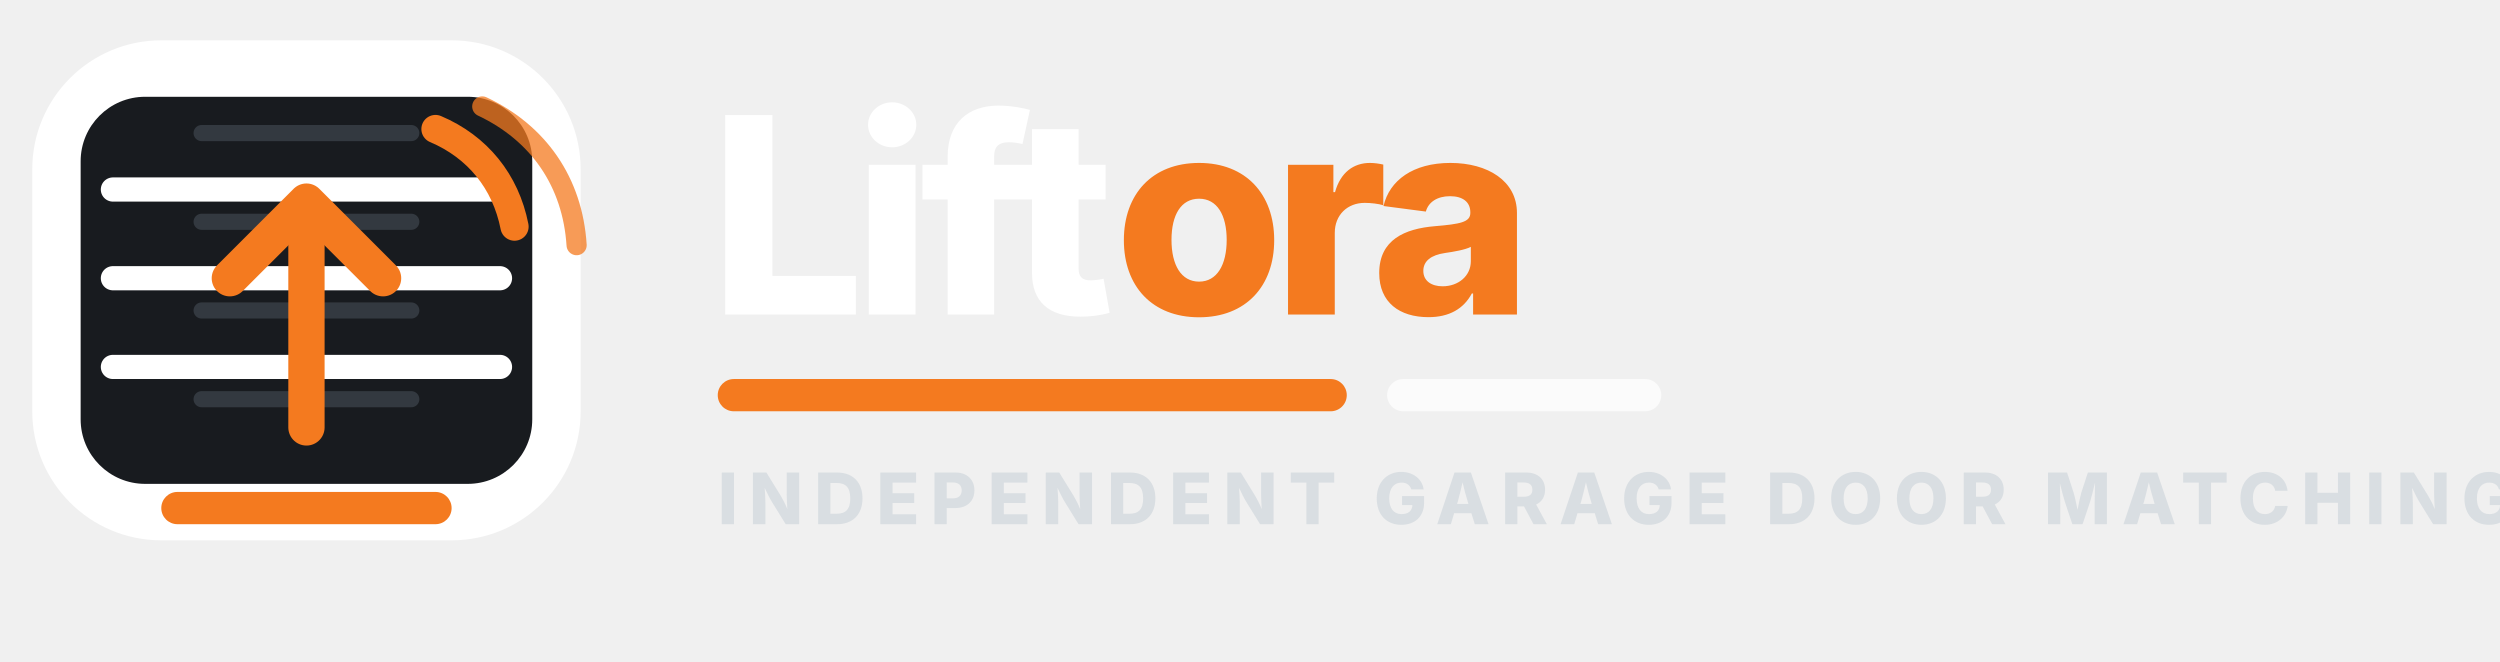
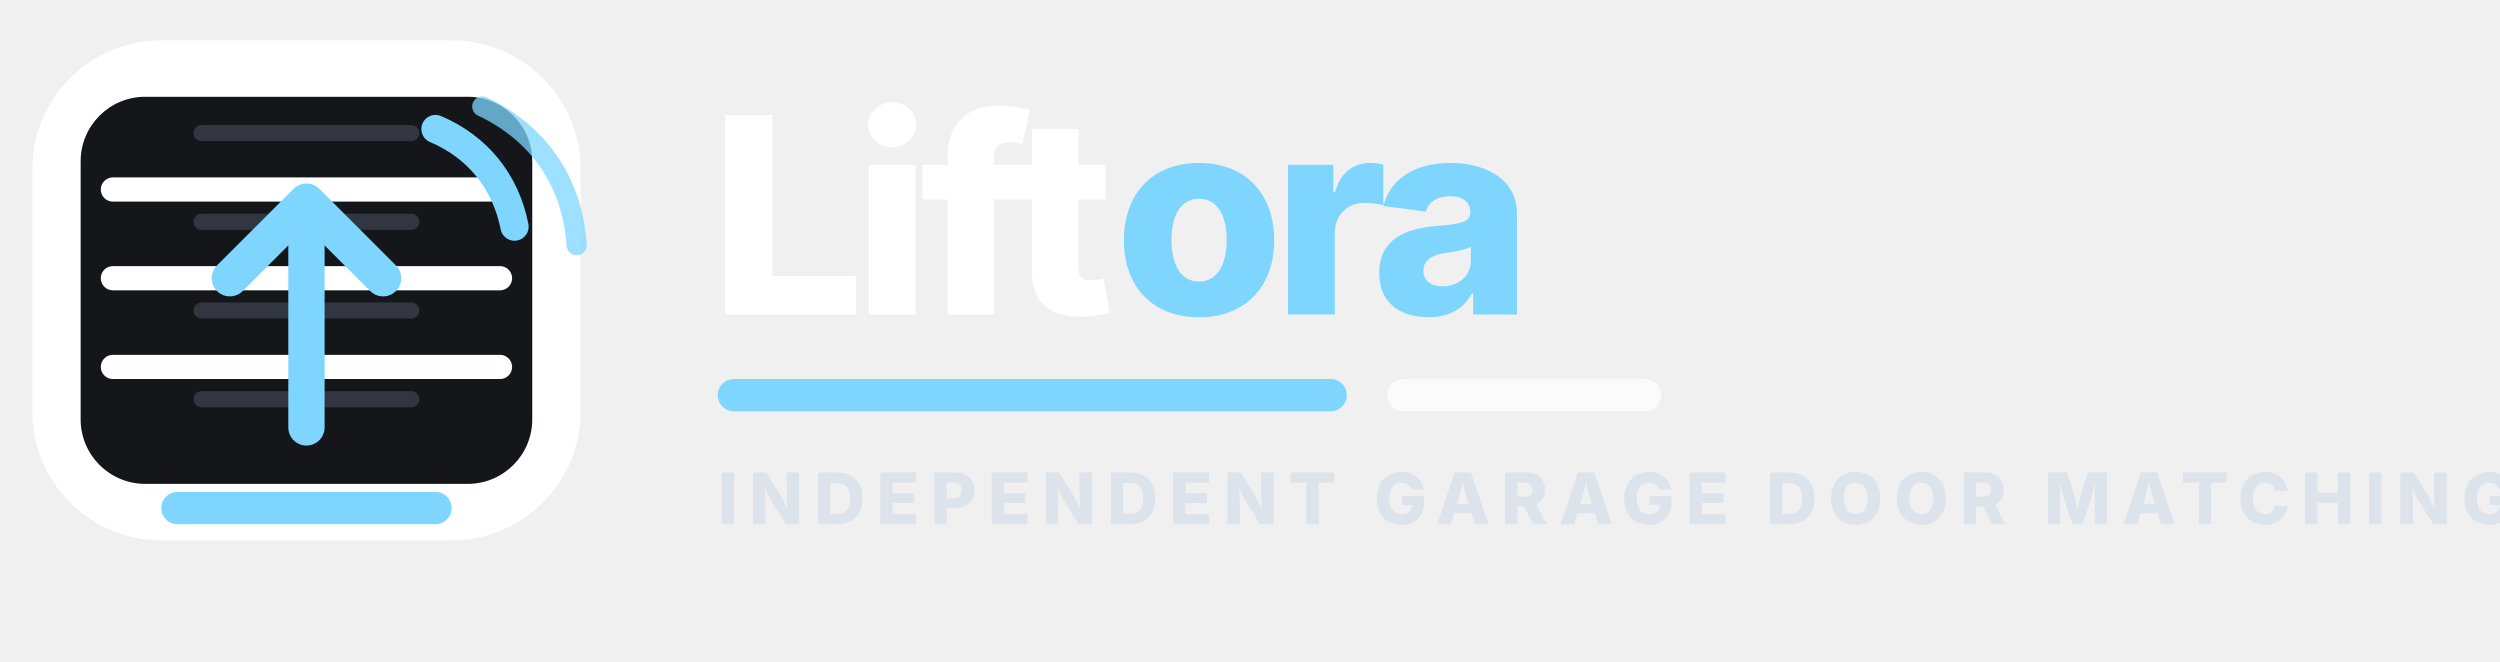
<svg xmlns="http://www.w3.org/2000/svg" width="310" height="82" viewBox="0 0 310 82" fill="none" role="img" aria-labelledby="liftoraLogoLightTitle liftoraLogoLightDesc">
  <defs>
    <clipPath id="garageDoorLightClip">
      <rect x="9" y="10" width="58" height="50" rx="9" />
    </clipPath>
  </defs>
  <g class="liftora-logo-mark">
    <rect x="4" y="5" width="68" height="62" rx="16" fill="#FFFFFF" />
    <g clip-path="url(#garageDoorLightClip)">
-       <rect x="10" y="12" width="56" height="48" rx="8" fill="#181B1F" />
+       <rect x="10" y="12" width="56" height="48" rx="8" fill="#15161A" />
      <path d="M14 23.5H62" stroke="#FFFFFF" stroke-width="3" stroke-linecap="round" />
      <path d="M14 34.5H62" stroke="#FFFFFF" stroke-width="3" stroke-linecap="round" />
      <path d="M14 45.5H62" stroke="#FFFFFF" stroke-width="3" stroke-linecap="round" />
-       <path d="M25 16.5H51" stroke="#333940" stroke-width="2" stroke-linecap="round" />
-       <path d="M25 27.5H51" stroke="#333940" stroke-width="2" stroke-linecap="round" />
-       <path d="M25 38.5H51" stroke="#333940" stroke-width="2" stroke-linecap="round" />
-       <path d="M25 49.5H51" stroke="#333940" stroke-width="2" stroke-linecap="round" />
+       <path d="M25 16.5H51" stroke="#313640" stroke-width="2" stroke-linecap="round" />
+       <path d="M25 27.5H51" stroke="#313640" stroke-width="2" stroke-linecap="round" />
+       <path d="M25 38.5H51" stroke="#313640" stroke-width="2" stroke-linecap="round" />
+       <path d="M25 49.5H51" stroke="#313640" stroke-width="2" stroke-linecap="round" />
    </g>
-     <path d="M38 53V26" stroke="#F47A1F" stroke-width="4.5" stroke-linecap="round" />
-     <path d="M28.5 34.5L38 25L47.5 34.5" stroke="#F47A1F" stroke-width="4.5" stroke-linecap="round" stroke-linejoin="round" />
-     <path d="M54 16C59.2 18.2 62.7 22.5 63.8 28.1" stroke="#F47A1F" stroke-width="3.5" stroke-linecap="round" />
-     <path d="M59.8 13.2C66.8 16.5 71 22.6 71.5 30.4" stroke="#F47A1F" stroke-width="2.5" stroke-linecap="round" opacity=".75" />
-     <rect x="20" y="61" width="36" height="4" rx="2" fill="#F47A1F" />
+     <path d="M38 53V26" stroke="#7ED6FF" stroke-width="4.5" stroke-linecap="round" />
+     <path d="M28.5 34.5L38 25L47.5 34.5" stroke="#7ED6FF" stroke-width="4.5" stroke-linecap="round" stroke-linejoin="round" />
+     <path d="M54 16C59.2 18.2 62.7 22.5 63.8 28.1" stroke="#7ED6FF" stroke-width="3.5" stroke-linecap="round" />
+     <path d="M59.8 13.2C66.8 16.5 71 22.6 71.5 30.4" stroke="#7ED6FF" stroke-width="2.5" stroke-linecap="round" opacity=".75" />
+     <rect x="20" y="61" width="36" height="4" rx="2" fill="#7ED6FF" />
  </g>
  <g class="liftora-logo-wordmark">
    <text x="88" y="39" fill="#FFFFFF" font-family="Poppins, Inter, Arial, sans-serif" font-size="34" font-weight="800" letter-spacing="-1.4">
-       Lift<tspan fill="#F47A1F">ora</tspan>
+       Lift<tspan fill="#7ED6FF">ora</tspan>
    </text>
-     <rect x="89" y="47" width="78" height="4" rx="2" fill="#F47A1F" />
+     <rect x="89" y="47" width="78" height="4" rx="2" fill="#7ED6FF" />
    <rect x="172" y="47" width="34" height="4" rx="2" fill="#FFFFFF" opacity=".72" />
-     <text x="89" y="65" fill="#D9DEE2" font-family="Inter, Arial, sans-serif" font-size="8.8" font-weight="800" letter-spacing="1.35">
+     <text x="89" y="65" fill="#DDE3EA" font-family="Inter, Arial, sans-serif" font-size="8.8" font-weight="800" letter-spacing="1.35">
      INDEPENDENT GARAGE DOOR MATCHING PLATFORM
    </text>
  </g>
</svg>
